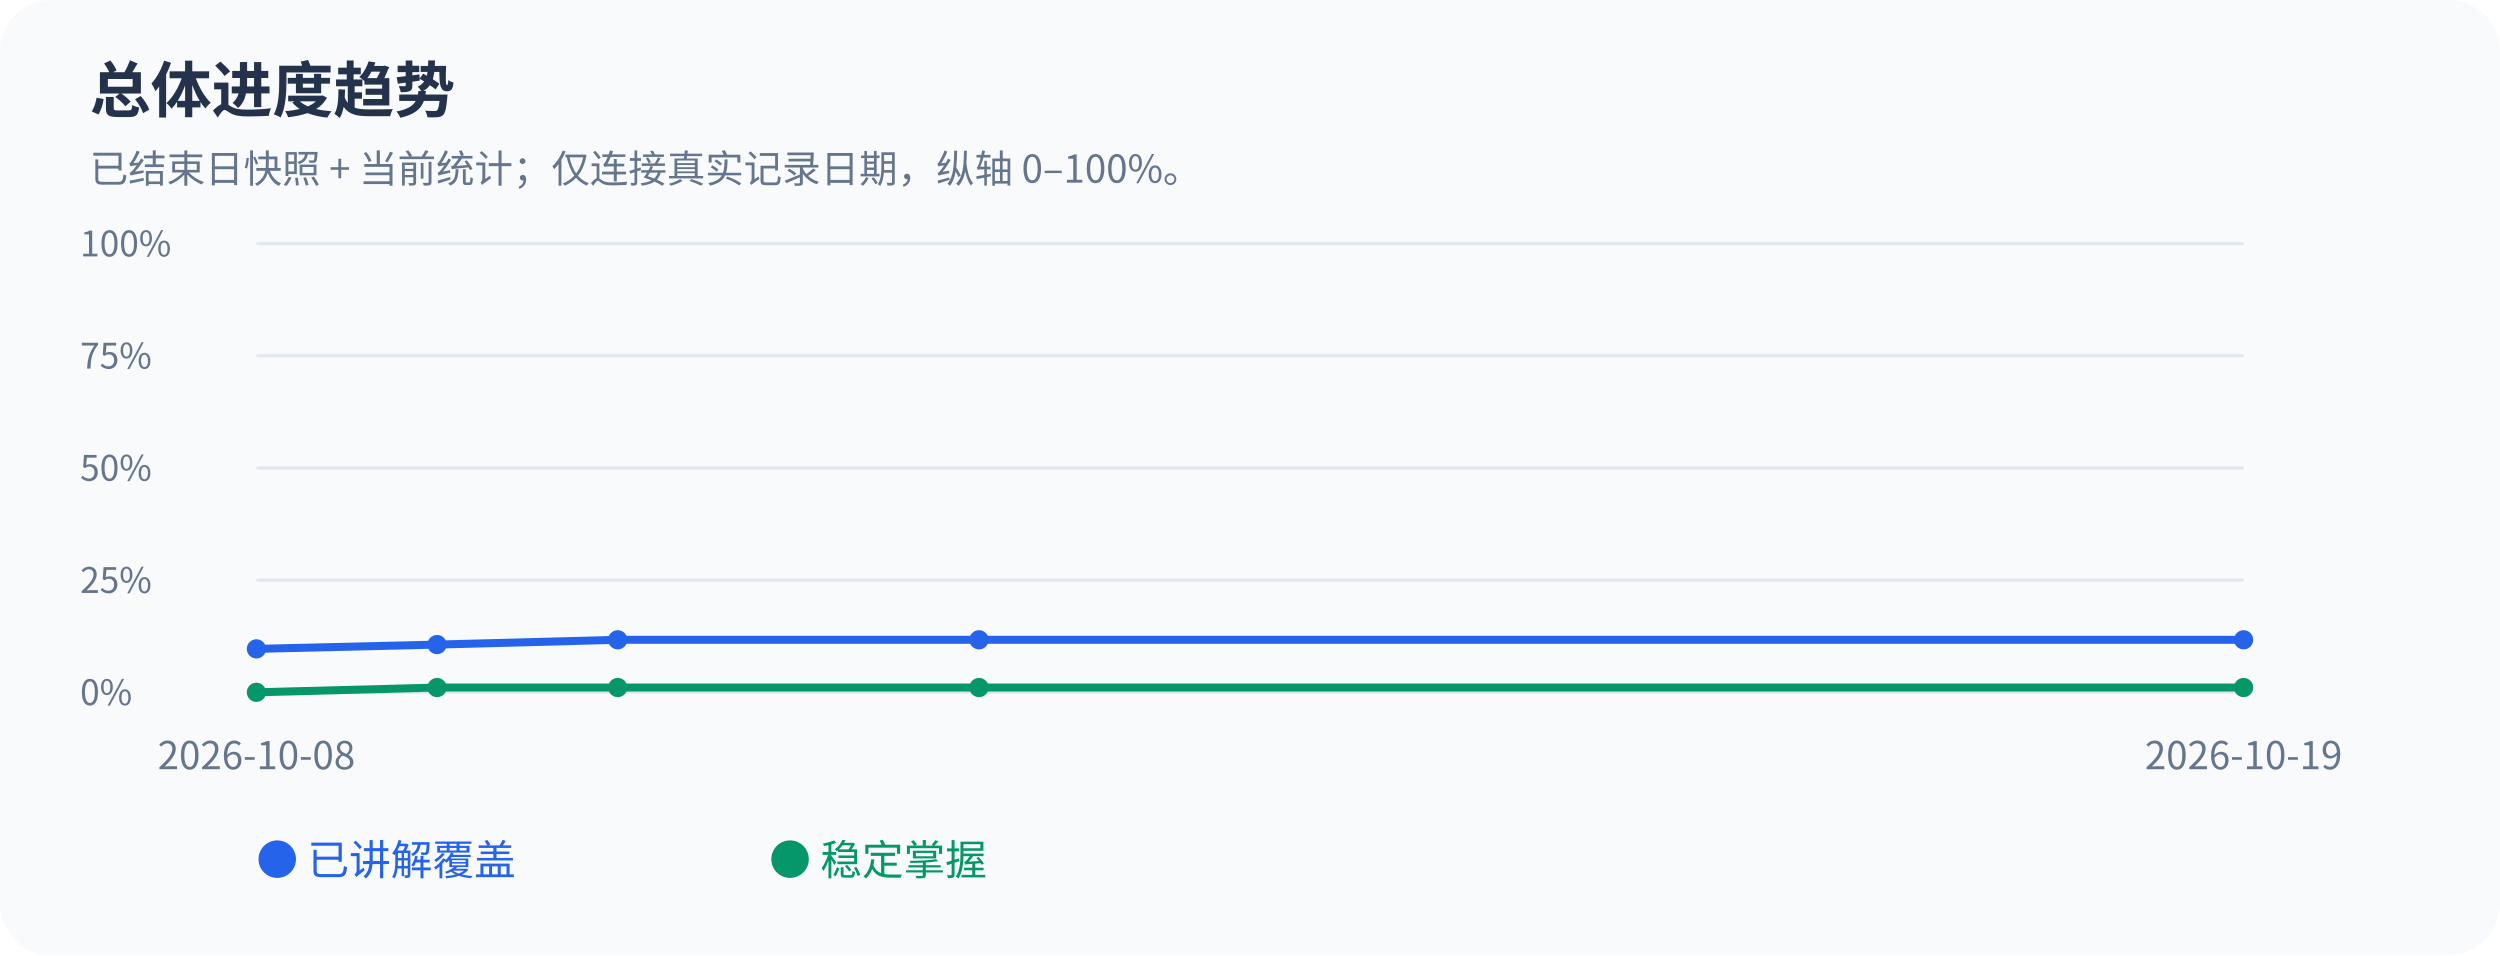
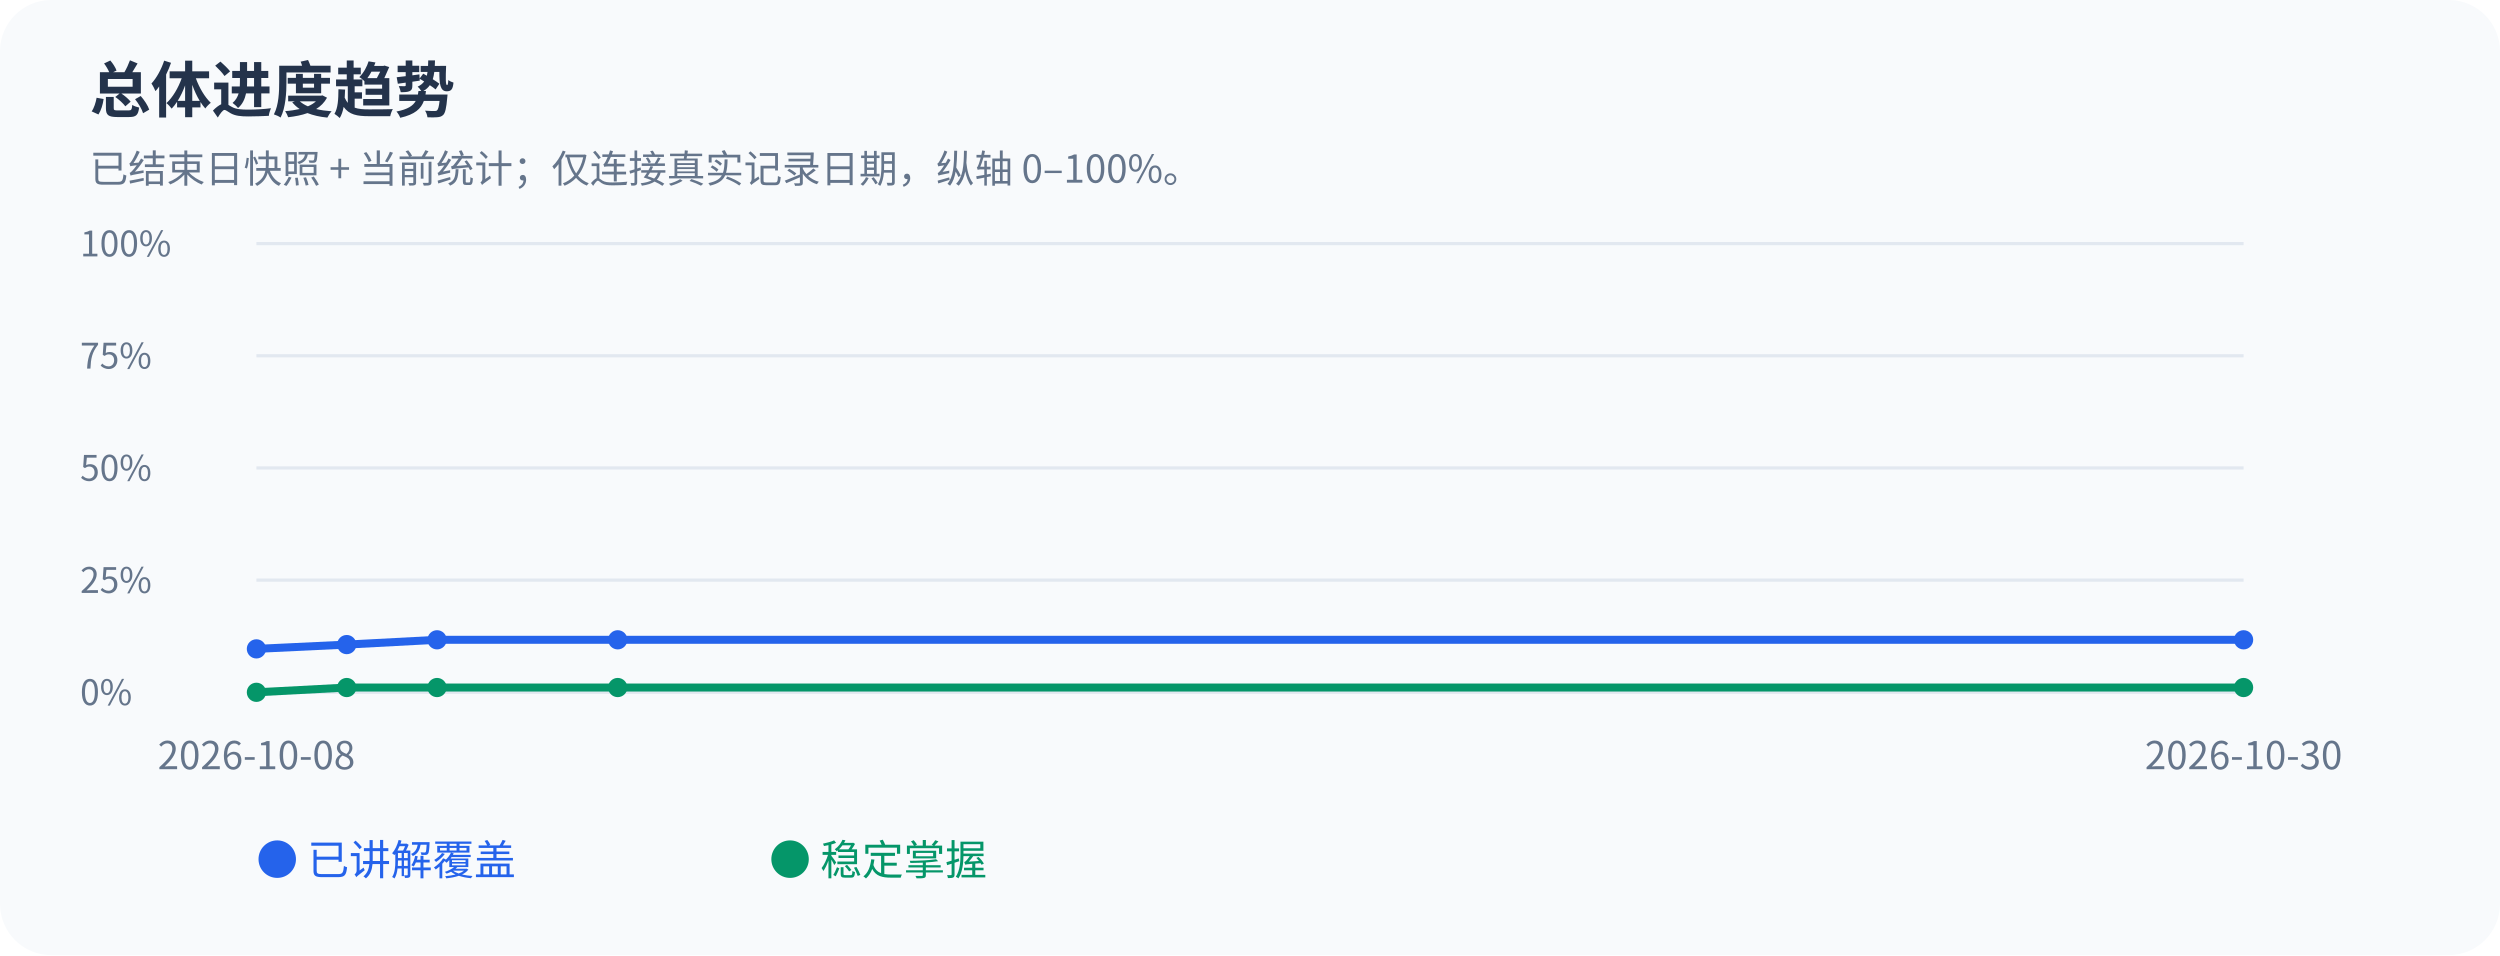
<svg xmlns="http://www.w3.org/2000/svg" width="780" height="298" viewBox="0 0 780 298" role="img" aria-labelledby="title desc">
  <style>text{font-family:system-ui,"Noto Sans CJK SC","Microsoft YaHei",sans-serif;fill:#24334b}.muted{fill:#65758b}.blue{fill:#2563eb}.green{fill:#059669}</style>
  <rect width="100%" height="100%" rx="16" fill="#f8fafc" />
  <text x="28" y="35" font-size="19" font-weight="700">总体进度趋势</text>
  <text x="28" y="57" class="muted" font-size="12">已结束日快照 + 当前统计；仅连接真实记录日期，纵轴 0–100%。</text>
  <line x1="80" y1="216" x2="700" y2="216" stroke="#e2e8f0" />
  <text x="25" y="220" font-size="11" class="muted">0%</text>
  <line x1="80" y1="181.0" x2="700" y2="181.0" stroke="#e2e8f0" />
  <text x="25" y="185.0" font-size="11" class="muted">25%</text>
  <line x1="80" y1="146.0" x2="700" y2="146.0" stroke="#e2e8f0" />
  <text x="25" y="150.0" font-size="11" class="muted">50%</text>
  <line x1="80" y1="111.0" x2="700" y2="111.0" stroke="#e2e8f0" />
  <text x="25" y="115.0" font-size="11" class="muted">75%</text>
  <line x1="80" y1="76" x2="700" y2="76" stroke="#e2e8f0" />
  <text x="25" y="80" font-size="11" class="muted">100%</text>
  <circle cx="80.00" cy="202.45" r="3" fill="#2563eb" />
-   <circle cx="136.36" cy="201.11" r="3" fill="#2563eb" />
+   <circle cx="108.18" cy="201.11" r="3" fill="#2563eb" />
+   <circle cx="136.36" cy="199.62" r="3" fill="#2563eb" />
  <circle cx="192.73" cy="199.62" r="3" fill="#2563eb" />
-   <circle cx="305.45" cy="199.62" r="3" fill="#2563eb" />
  <circle cx="700.00" cy="199.62" r="3" fill="#2563eb" />
-   <polyline points="80.00,202.45 136.36,201.11 192.73,199.62 305.45,199.62 700.00,199.62" fill="none" stroke="#2563eb" stroke-width="2.5" />
+   <polyline points="80.00,202.45 108.18,201.11 136.36,199.62 192.73,199.62 700.00,199.62" fill="none" stroke="#2563eb" stroke-width="2.5" />
  <circle cx="80.00" cy="216.00" r="3" fill="#059669" />
+   <circle cx="108.18" cy="214.51" r="3" fill="#059669" />
  <circle cx="136.36" cy="214.51" r="3" fill="#059669" />
  <circle cx="192.73" cy="214.51" r="3" fill="#059669" />
-   <circle cx="305.45" cy="214.51" r="3" fill="#059669" />
  <circle cx="700.00" cy="214.51" r="3" fill="#059669" />
-   <polyline points="80.00,216.00 136.36,214.51 192.73,214.51 305.45,214.51 700.00,214.51" fill="none" stroke="#059669" stroke-width="2.5" />
+   <polyline points="80.00,216.00 108.18,214.51 136.36,214.51 192.73,214.51 700.00,214.51" fill="none" stroke="#059669" stroke-width="2.5" />
  <text x="80.00" y="240" text-anchor="middle" font-size="12" class="muted">2026-10-08</text>
-   <text x="700.00" y="240" text-anchor="middle" font-size="12" class="muted">2026-10-19</text>
+   <text x="700.00" y="240" text-anchor="middle" font-size="12" class="muted">2026-10-30</text>
  <text x="80" y="273" font-size="13" class="blue">● 已讲解覆盖</text>
  <text x="240" y="273" font-size="13" class="green">● 稳定掌握</text>
</svg>
